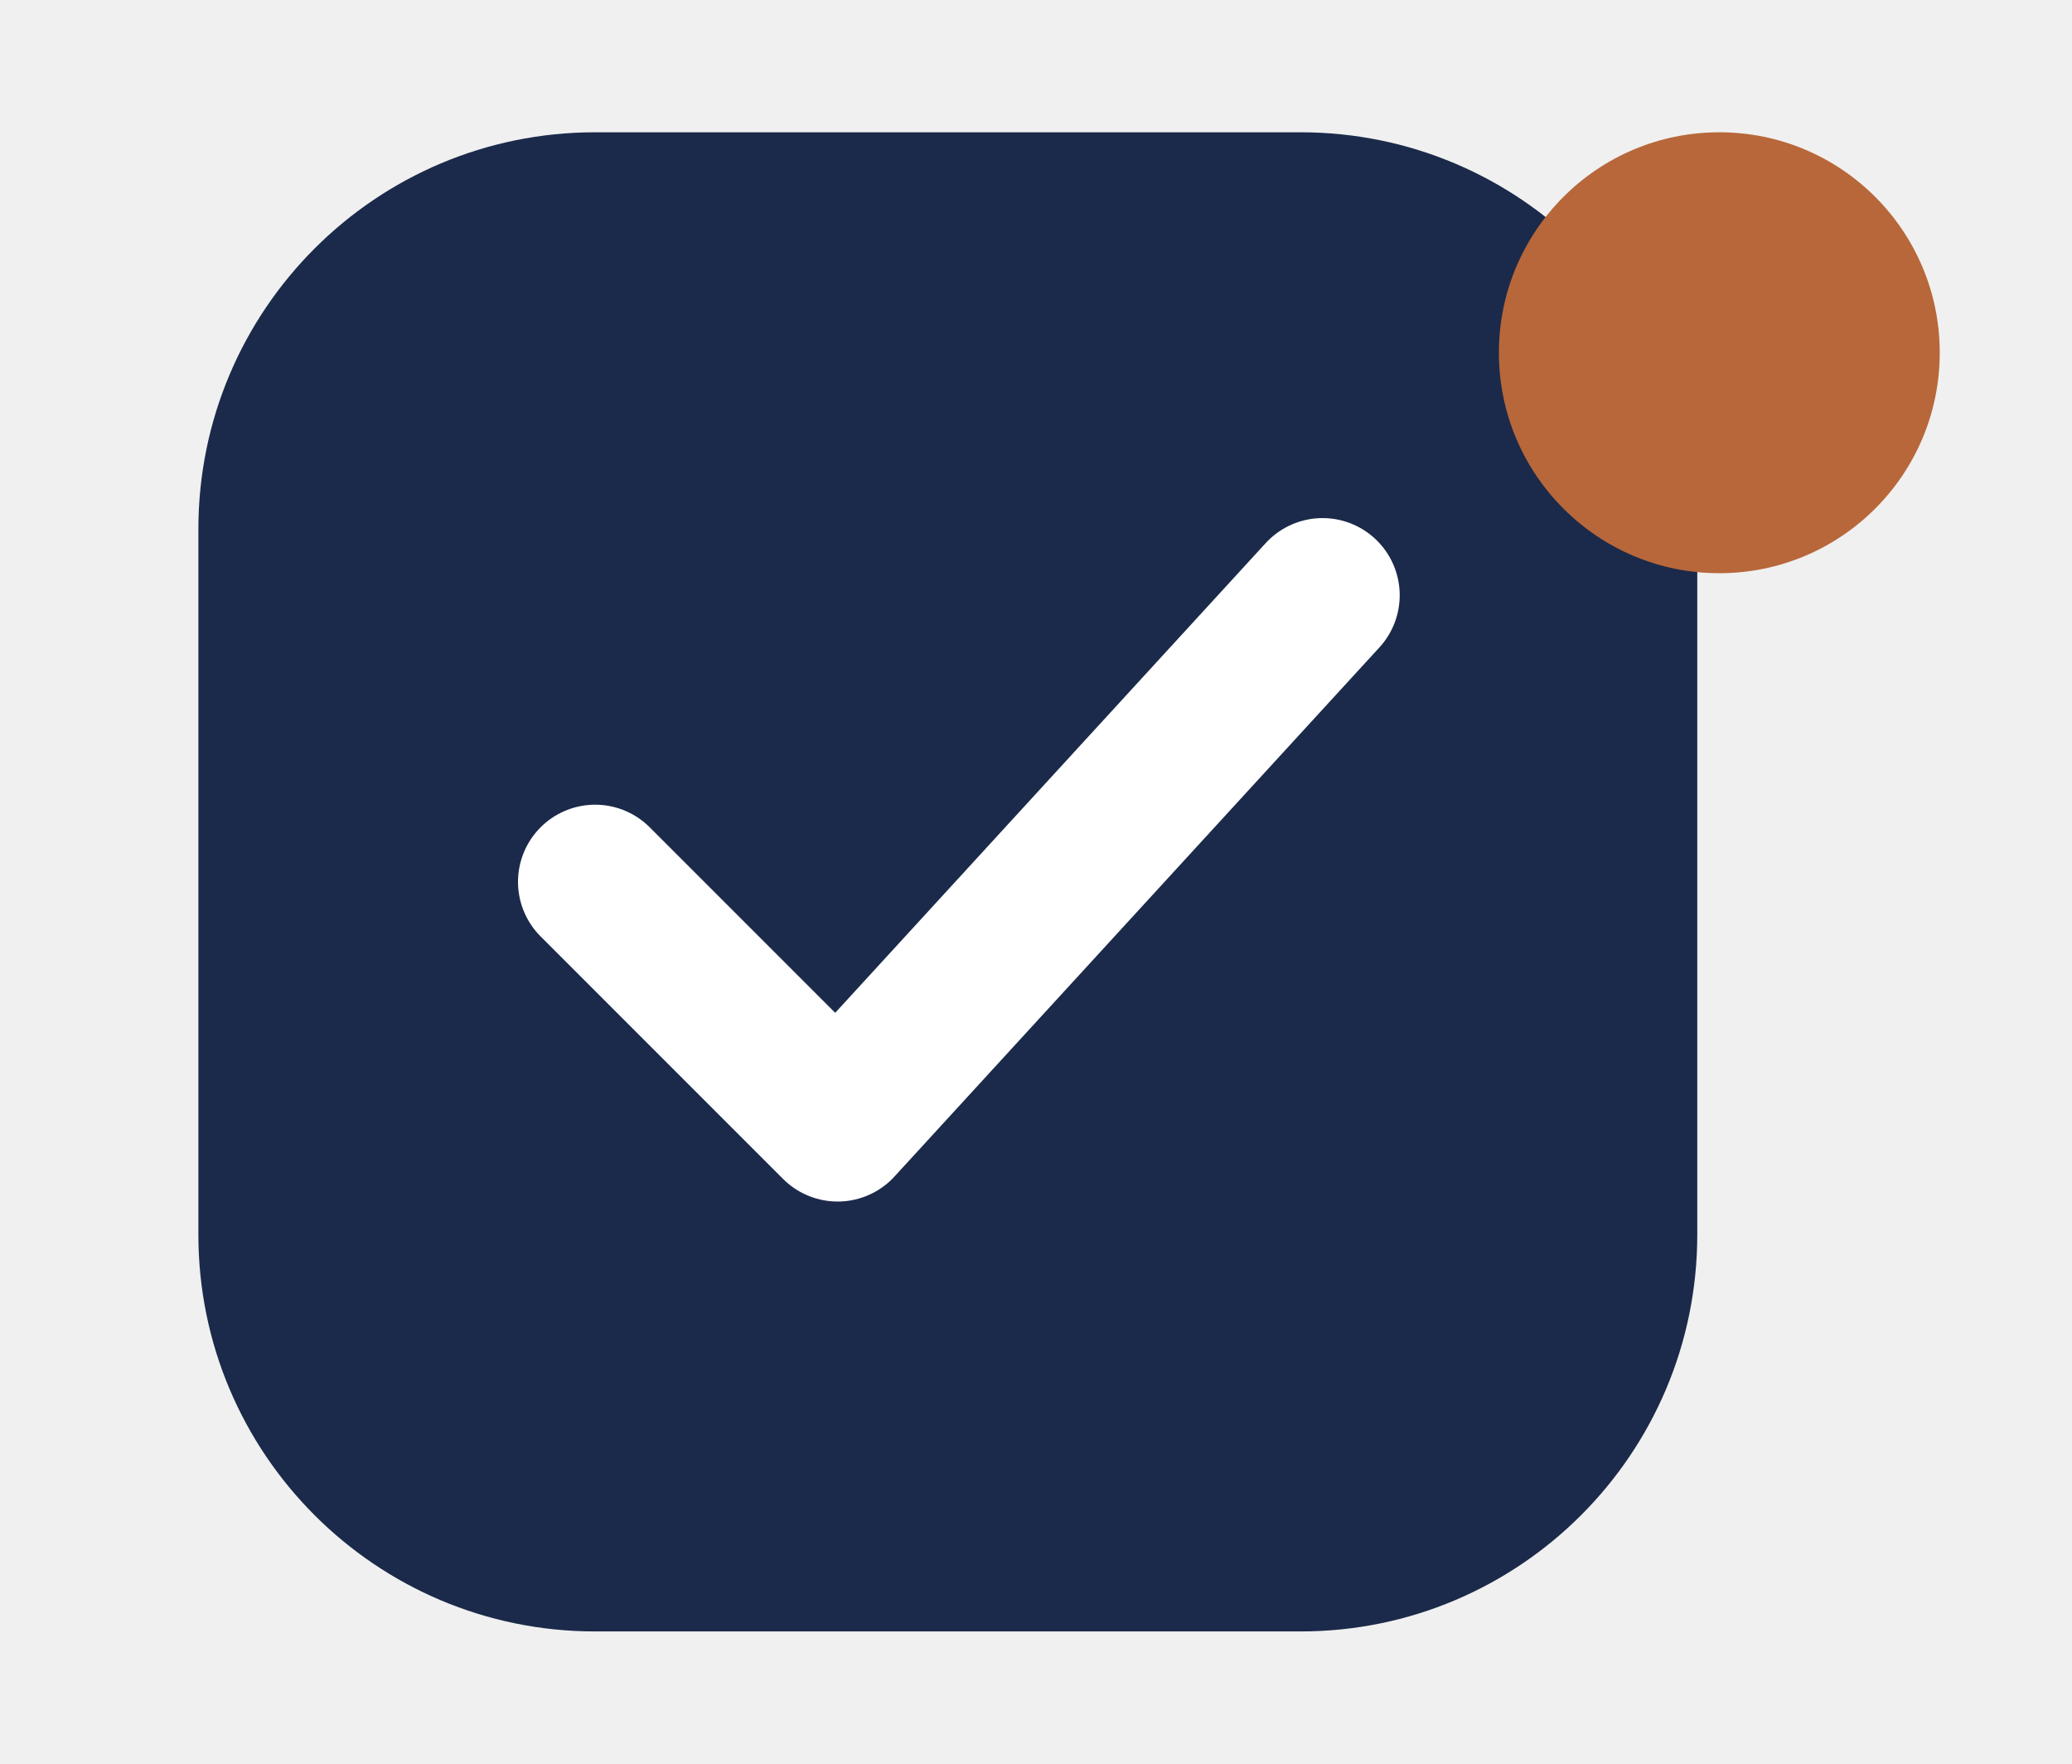
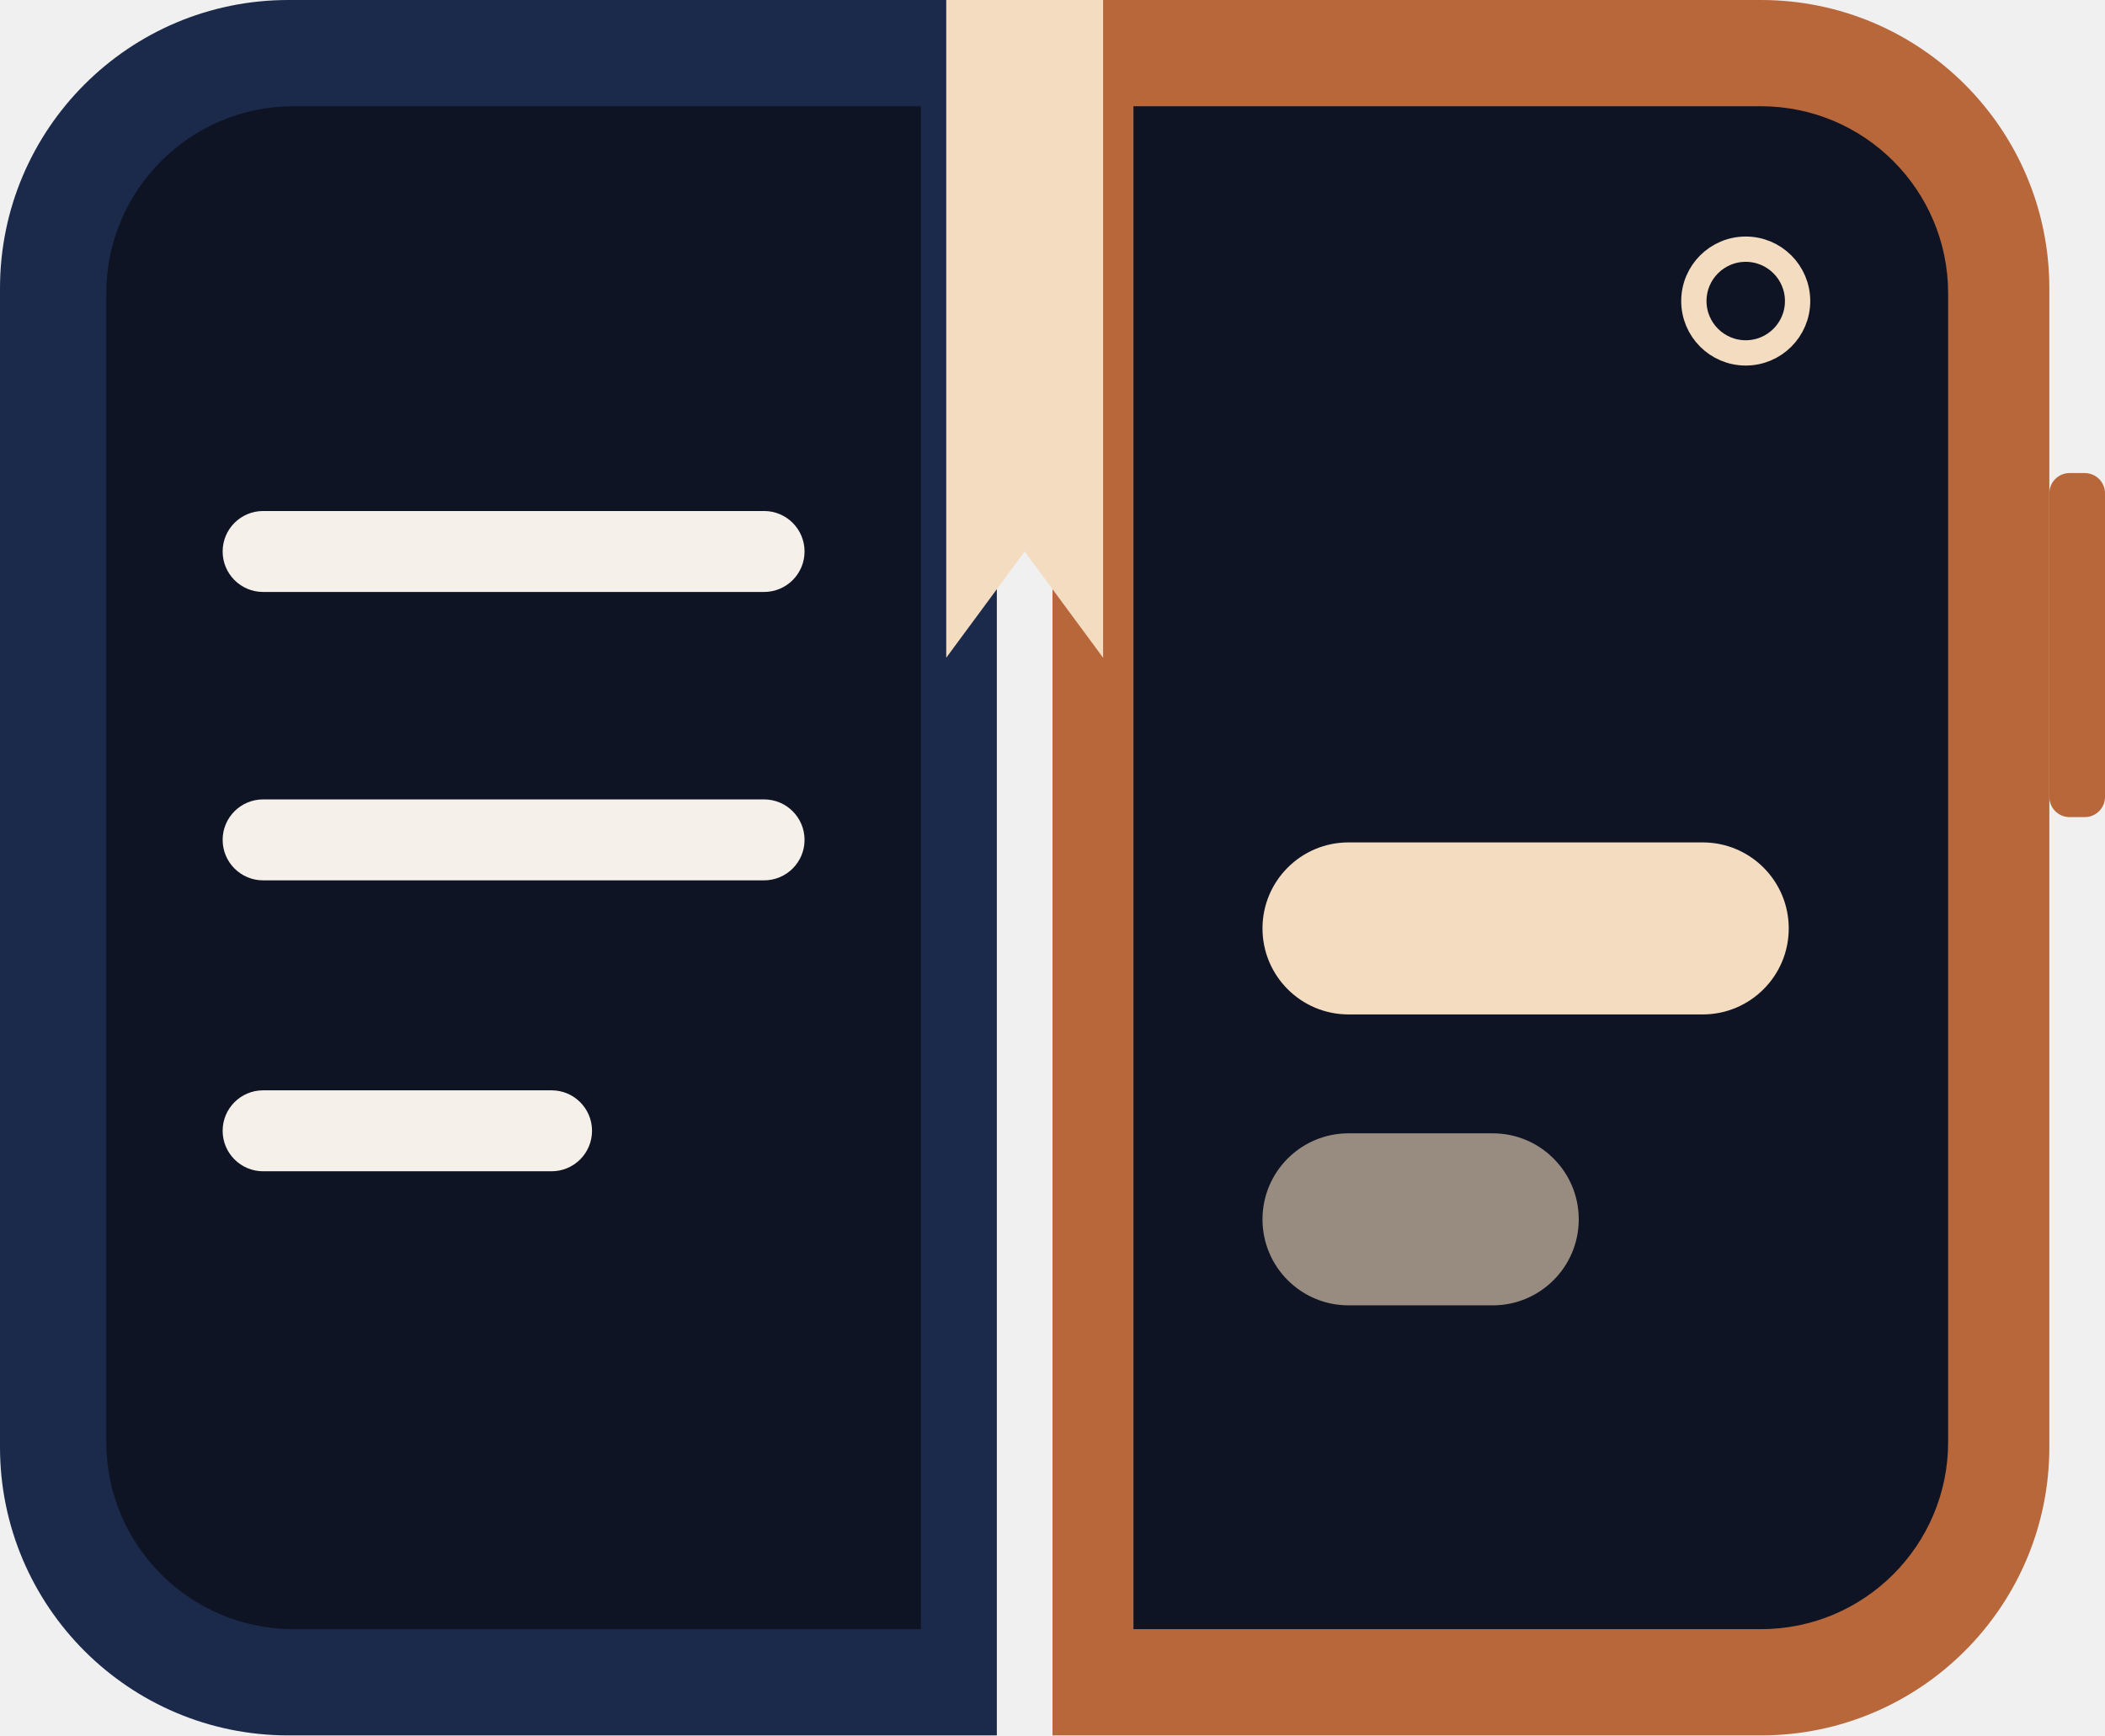
- <svg xmlns="http://www.w3.org/2000/svg" width="94" height="80" viewBox="0 0 94 80" fill="none">
-   <rect x="9" y="6" width="68" height="68" rx="18" fill="#1B2A4A" />
-   <path d="M27 40l11 11 22-24" stroke="#FFFFFF" stroke-width="7" stroke-linecap="round" stroke-linejoin="round" />
-   <circle cx="78" cy="16" r="10" fill="#B8673A" />
+ <svg xmlns="http://www.w3.org/2000/svg" width="416" height="343" viewBox="233 269 416 343" fill="none">
+   <rect x="638" y="362.5" width="11" height="68" rx="4" fill="#B8673A" />
+   <path d="M430 269H290A57 57 0 0 0 233 326V555A57 57 0 0 0 290 612H430Z" fill="#1B2A4A" />
+   <path d="M441 269H581A57 57 0 0 1 638 326V555A57 57 0 0 1 581 612H441Z" fill="#B8673A" />
+   <path d="M415 290H291A37 37 0 0 0 254 327V554A37 37 0 0 0 291 591H415Z" fill="#0E1424" />
+   <path d="M457 290H581A37 37 0 0 1 618 327V554A37 37 0 0 1 581 591H457Z" fill="#0E1424" />
+   <path d="M420 269H451V399L435.5 378L420 399Z" fill="#F3DCC0" />
+   <rect x="277" y="370" width="115" height="16" rx="8" fill="#F5F1EA" />
+   <rect x="277" y="427" width="115" height="16" rx="8" fill="#F5F1EA" />
+   <rect x="277" y="484.5" width="73" height="16" rx="8" fill="#F5F1EA" />
+   <circle cx="578" cy="328.5" r="10.25" stroke="#F3DCC0" stroke-width="5" />
+   <rect x="482.5" y="435.5" width="104" height="34" rx="17" fill="#F3DCC0" />
+   <rect x="482.5" y="493" width="62.5" height="34" rx="17" fill="#988C81" />
</svg>
